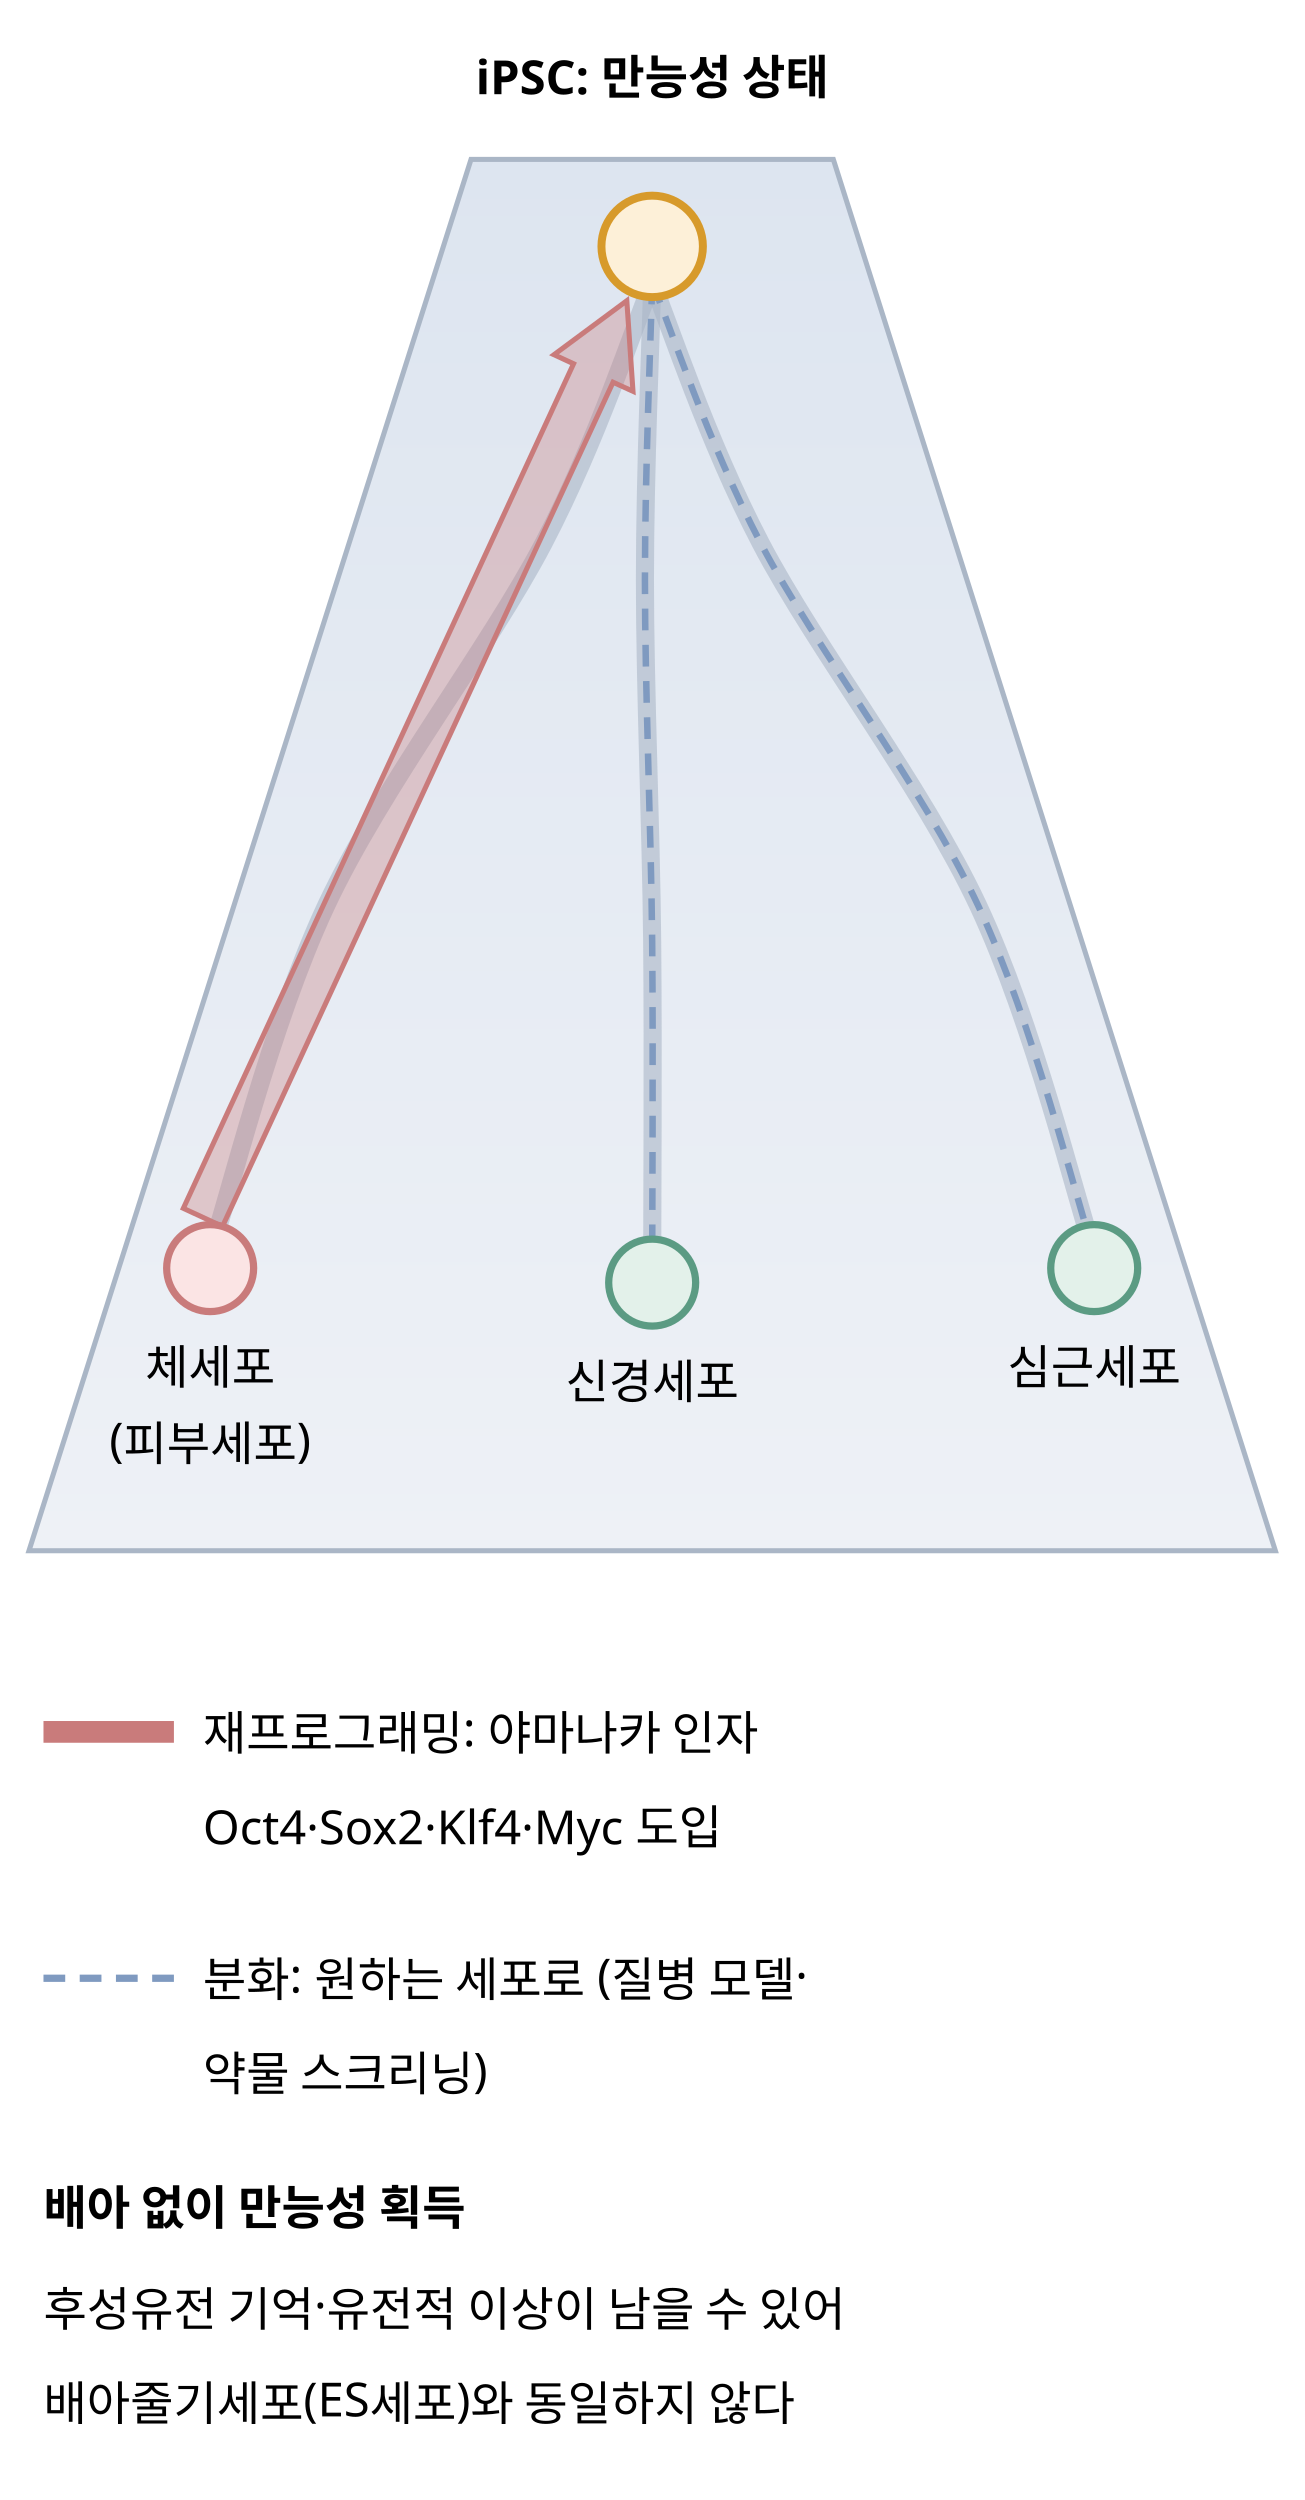
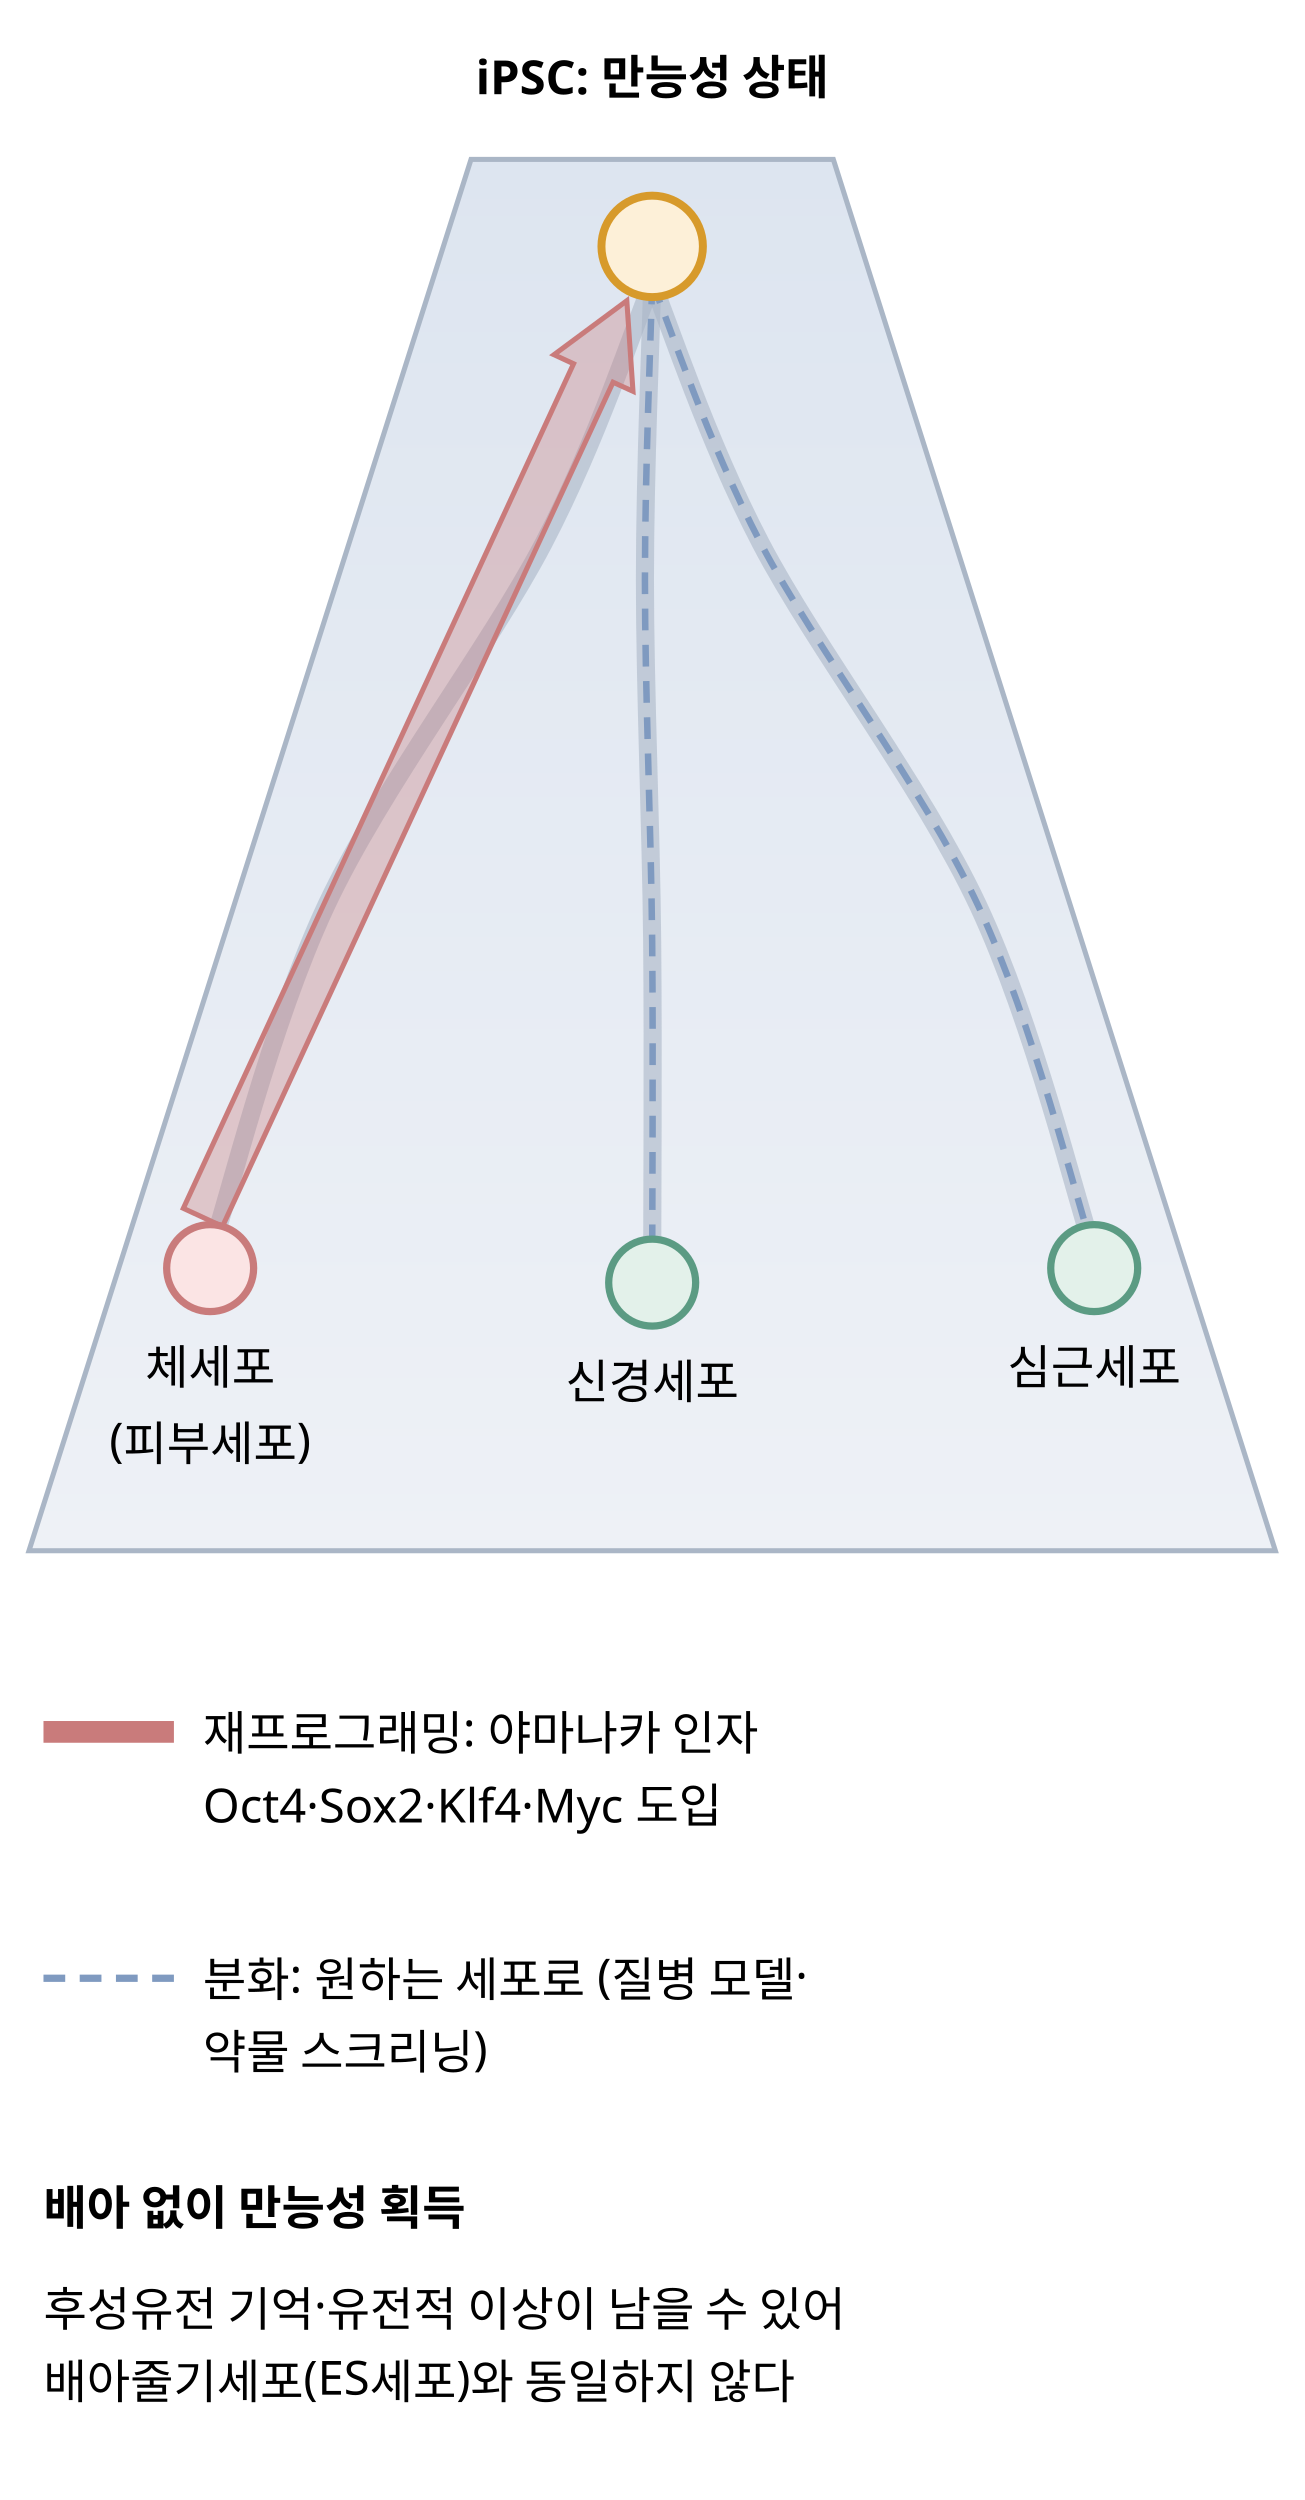
<svg xmlns="http://www.w3.org/2000/svg" class="si si-illus" viewBox="0 0 360 690" style="max-width:360px;color:var(--si-ink,var(--text,#1f2328))" role="img" aria-labelledby="induced-pluripotent-stem-cell-t" font-family="'Pretendard','Noto Sans KR','Apple SD Gothic Neo',sans-serif" font-size="13" fill="currentColor">
  <defs>
    <linearGradient id="induced-pluripotent-stem-cell-g0" x1="0.5" y1="0" x2="0.5" y2="1">
      <stop offset="0" style="stop-color:var(--si-blue-f,#dde5f0)" />
      <stop offset="1" style="stop-color:var(--si-gray-f,#eef1f6)" />
    </linearGradient>
  </defs>
  <polygon points="130,44 230,44 352,428 8,428" style="stroke:var(--si-gray-s,#aab6c6);fill:url(#induced-pluripotent-stem-cell-g0)" stroke-width="1.4" />
  <path d="M180,78 C175,90 165,121.3 150,150 C135,178.7 105.3,217.3 90,250 C74.7,282.7 63.3,330 58,346" style="stroke:var(--si-gray-s,#aab6c6);fill:none" stroke-width="5" opacity="0.6" />
  <path d="M180,78 C179.7,91.7 178,129.7 178,160 C178,190.3 179.7,228.3 180,260 C180.3,291.7 180,335 180,350" style="stroke:var(--si-gray-s,#aab6c6);fill:none" stroke-width="5" opacity="0.6" />
  <path d="M180,78 C185,90 195,121.3 210,150 C225,178.7 254.7,217.3 270,250 C285.3,282.7 296.7,330 302,346" style="stroke:var(--si-gray-s,#aab6c6);fill:none" stroke-width="5" opacity="0.6" />
  <path d="M180,78 C179.7,91.7 178,129.7 178,160 C178,190.3 179.7,228.3 180,260 C180.3,291.7 180,335 180,350" style="stroke:var(--si-blue-s,#7f9ac0);fill:none" stroke-width="1.8" stroke-dasharray="6 4" />
  <path d="M180,78 C185,90 195,121.3 210,150 C225,178.7 254.7,217.3 270,250 C285.3,282.7 296.7,330 302,346" style="stroke:var(--si-blue-s,#7f9ac0);fill:none" stroke-width="1.8" stroke-dasharray="6 4" />
  <circle cx="180" cy="68" r="14" style="stroke:var(--si-amber-s,#d79a2b);fill:var(--si-amber-f,#fdf0d8)" stroke-width="2.2" />
  <text x="180" y="26" text-anchor="middle" font-weight="700">iPSC: 만능성 상태</text>
  <circle cx="58" cy="350" r="12" style="stroke:var(--si-rose-s,#c97b7b);fill:var(--si-rose-f,#fbe4e4)" stroke-width="2" />
  <text x="58" y="382" text-anchor="middle">체세포</text>
  <circle cx="180" cy="354" r="12" style="stroke:var(--si-green-s,#5b9b83);fill:var(--si-green-f,#e3f1ea)" stroke-width="2" />
  <text x="180" y="386" text-anchor="middle">신경세포</text>
  <circle cx="302" cy="350" r="12" style="stroke:var(--si-green-s,#5b9b83);fill:var(--si-green-f,#e3f1ea)" stroke-width="2" />
  <text x="302" y="382" text-anchor="middle">심근세포</text>
  <text x="58" y="402" text-anchor="middle">(피부세포)</text>
  <polygon points="50.6,333.5 158.3,100.4 152.9,97.9 173,83 174.7,108 169.2,105.5 61.4,338.5" style="stroke:var(--si-rose-s,#c97b7b);fill:var(--si-rose-s,#c97b7b)" stroke-width="1.4" fill-opacity="0.35" />
  <line x1="12" y1="478" x2="48" y2="478" style="stroke:var(--si-rose-s,#c97b7b);fill:none" stroke-width="6" />
  <text x="56" y="483">재프로그래밍: 야마나카 인자</text>
-   <text x="56" y="509">Oct4·Sox2·Klf4·Myc 도입</text>
+   <text x="56" y="503">Oct4·Sox2·Klf4·Myc 도입</text>
  <line x1="12" y1="546" x2="48" y2="546" style="stroke:var(--si-blue-s,#7f9ac0);fill:none" stroke-width="2" stroke-dasharray="6 4" />
  <text x="56" y="551">분화: 원하는 세포로 (질병 모델·</text>
-   <text x="56" y="577">약물 스크리닝)</text>
+   <text x="56" y="571">약물 스크리닝)</text>
  <text x="12" y="614" font-weight="700">배아 없이 만능성 획득</text>
  <text x="12" y="642">후성유전 기억·유전적 이상이 남을 수 있어</text>
-   <text x="12" y="668">배아줄기세포(ES세포)와 동일하지 않다</text>
+   <text x="12" y="662">배아줄기세포(ES세포)와 동일하지 않다</text>
</svg>
